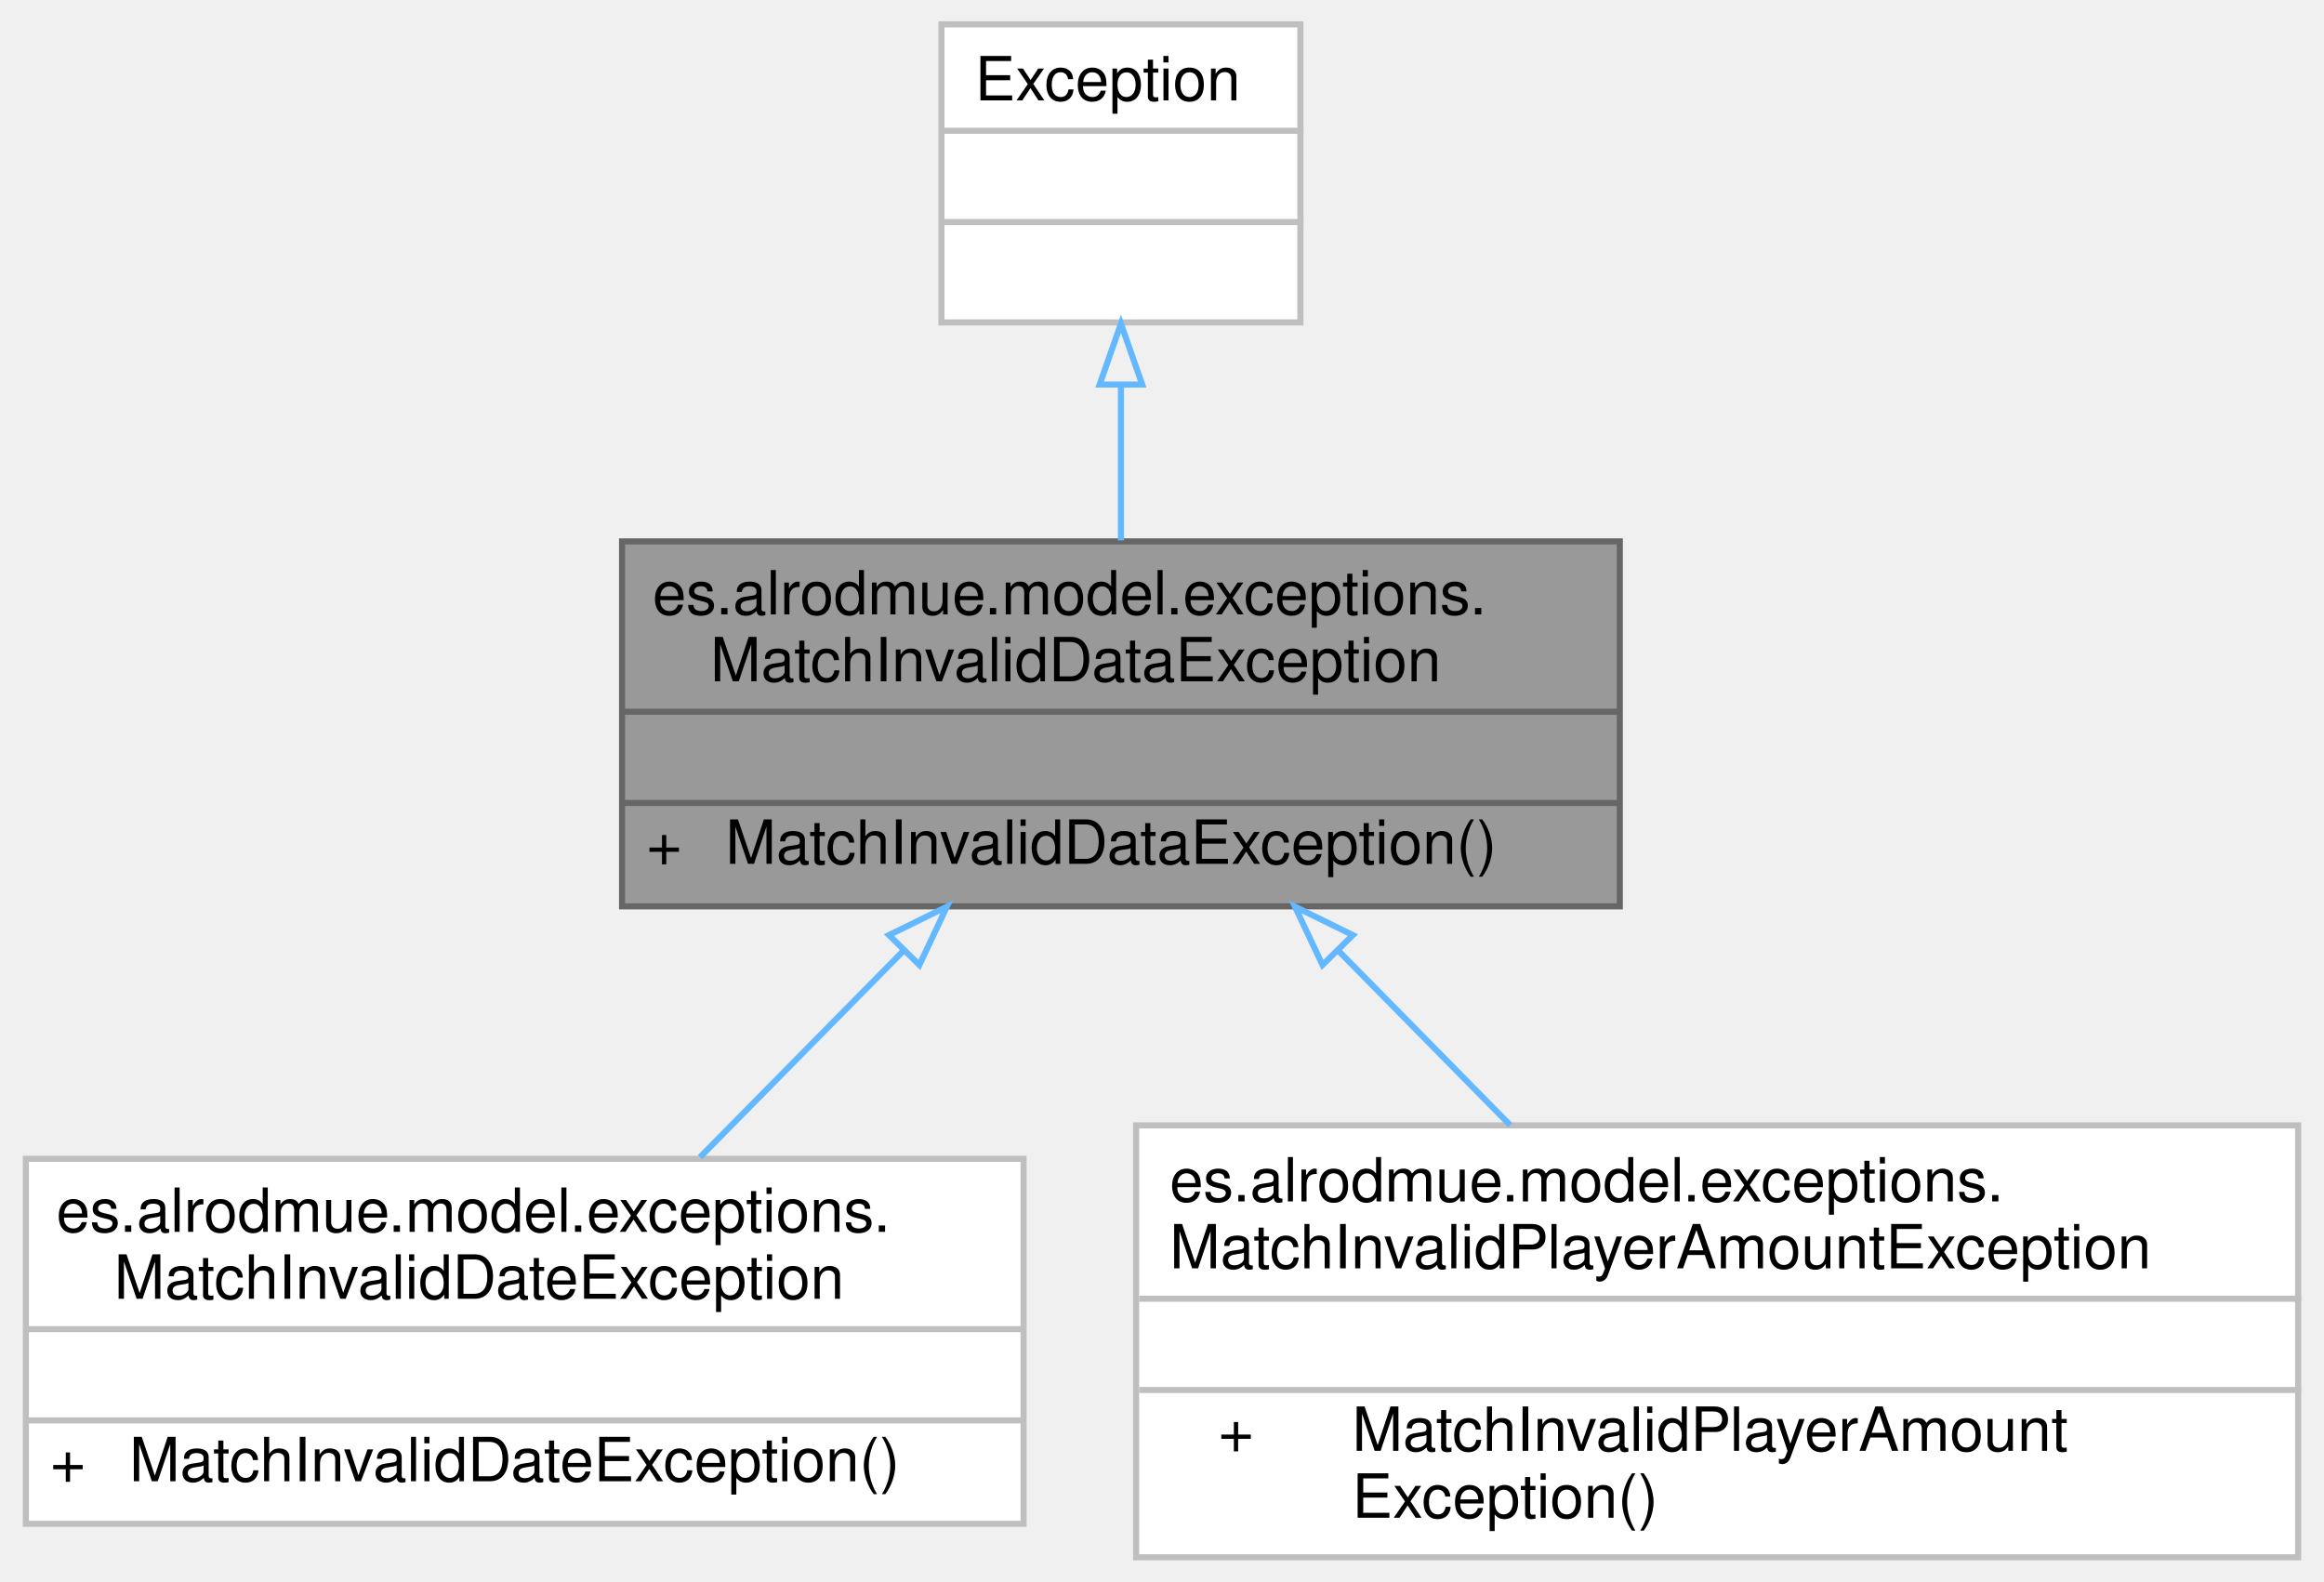
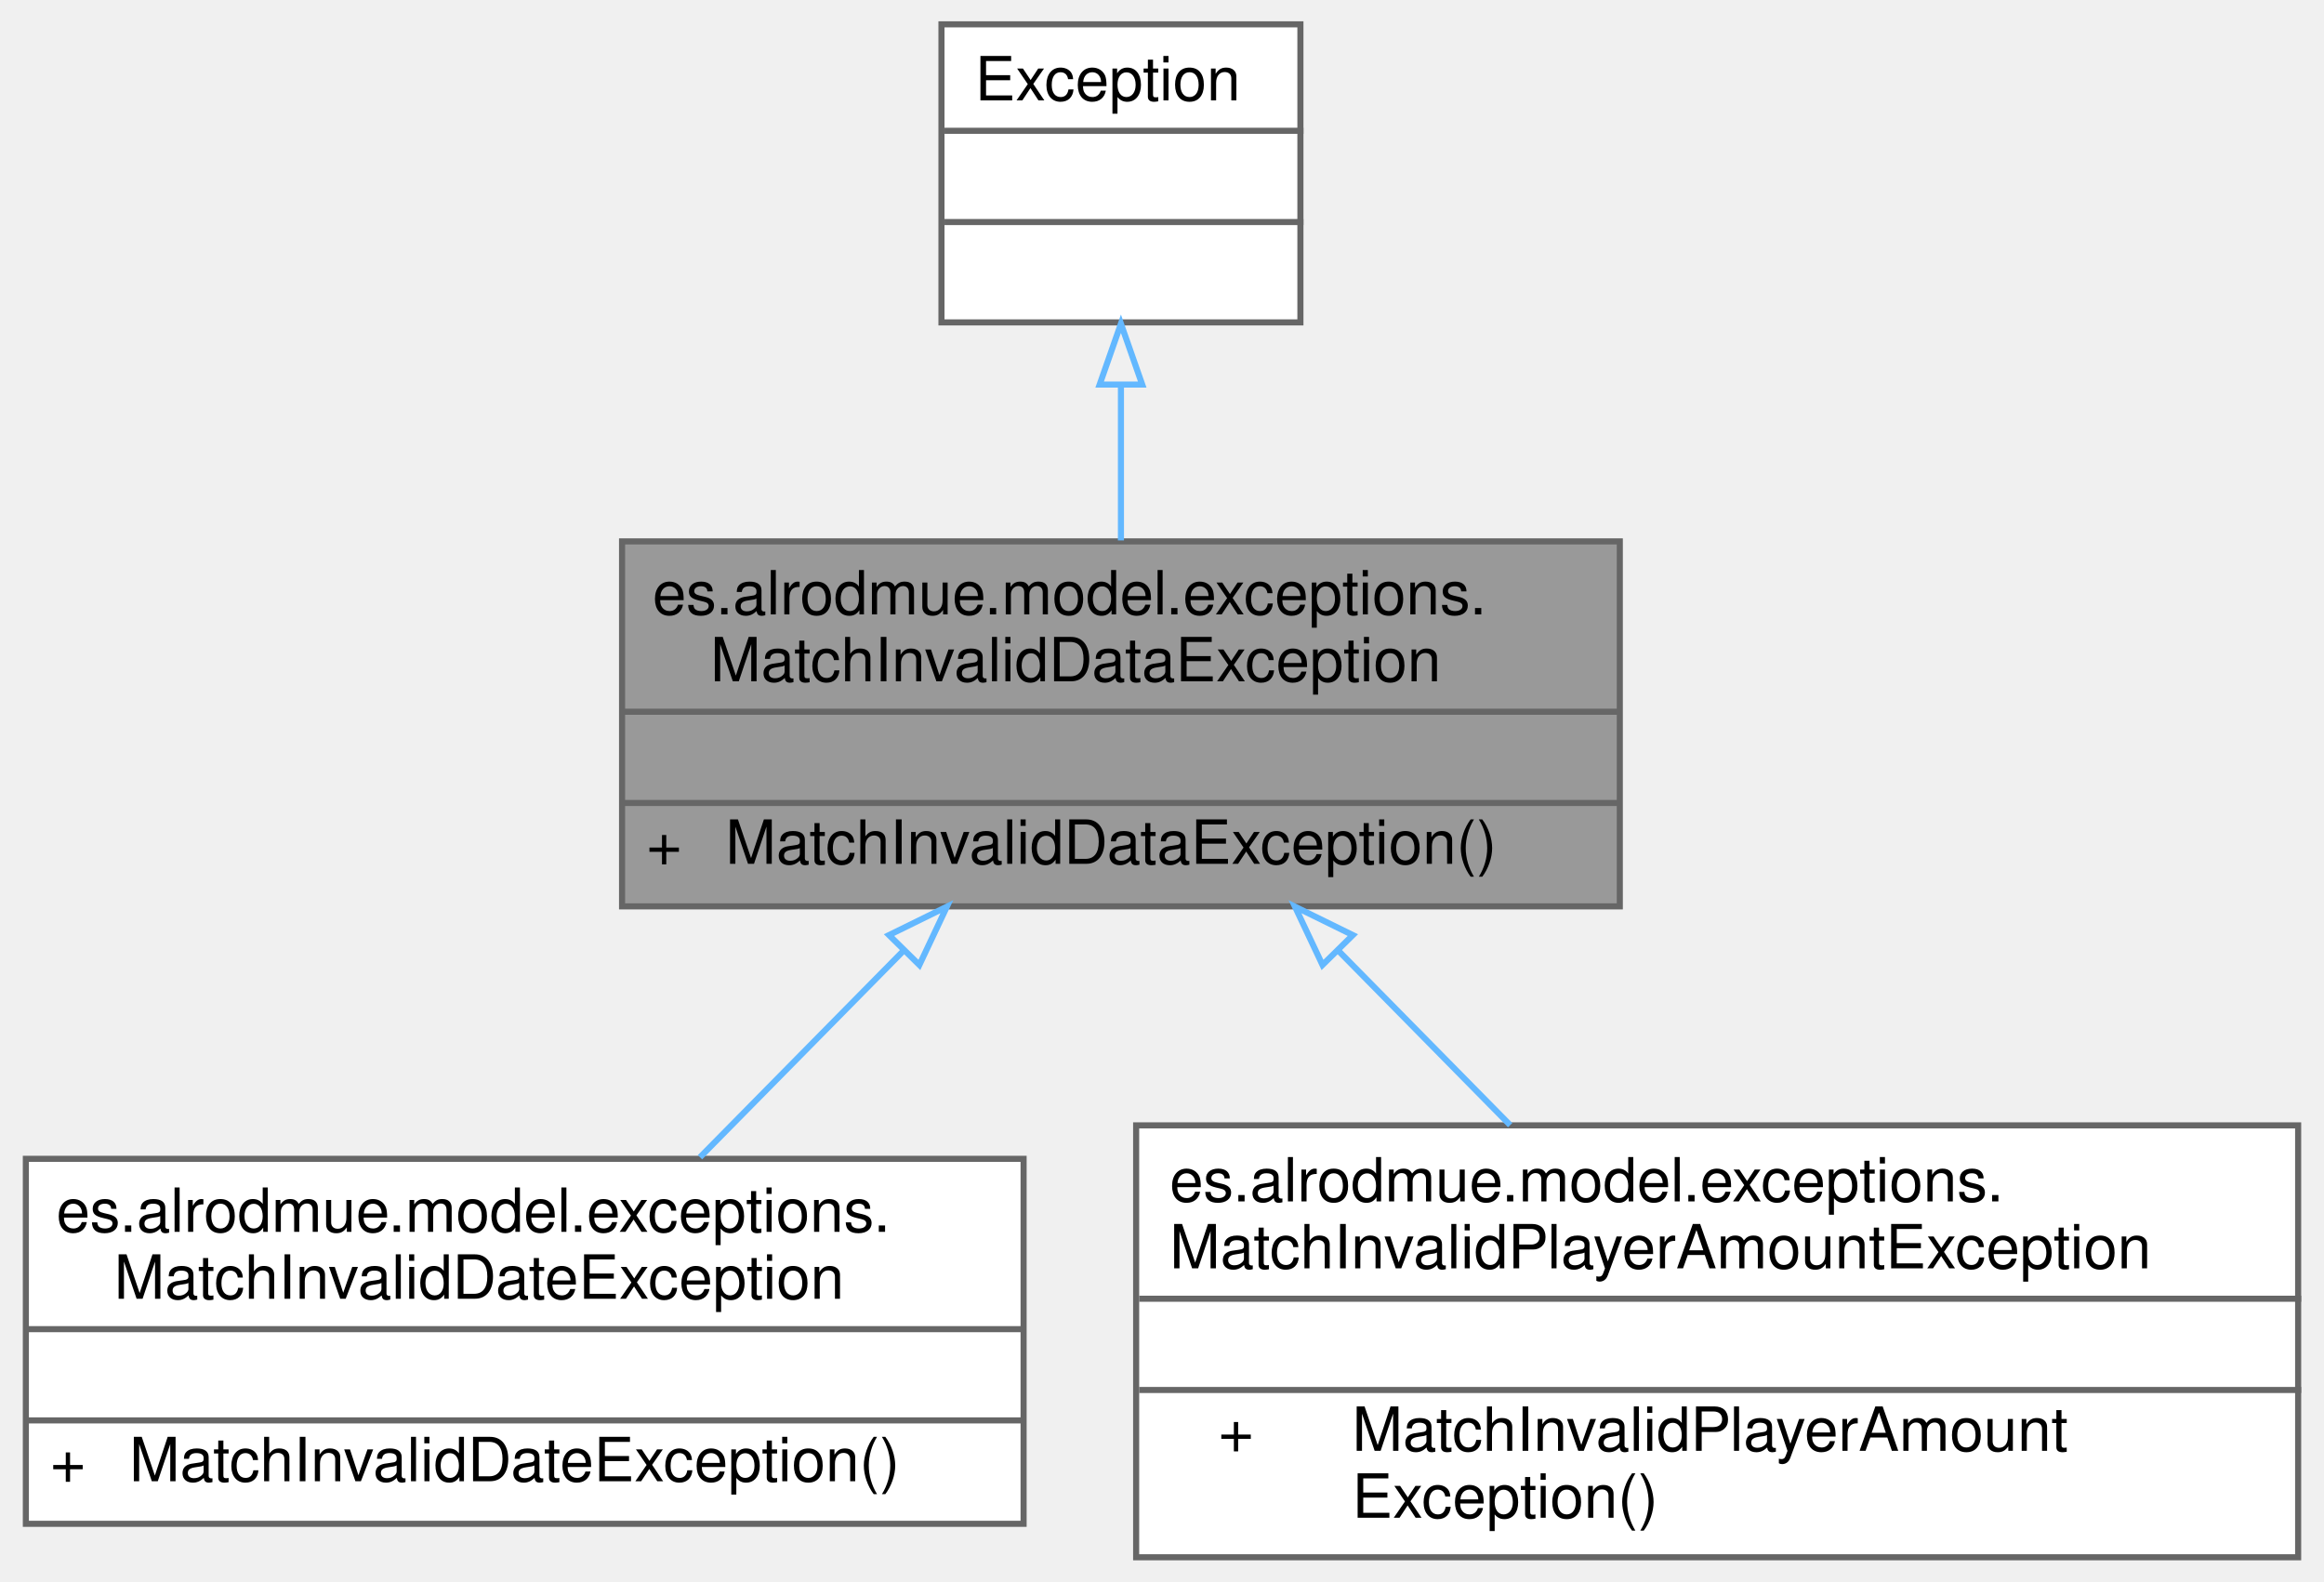
<svg xmlns="http://www.w3.org/2000/svg" xmlns:xlink="http://www.w3.org/1999/xlink" width="382pt" height="260pt" viewBox="0.00 0.00 381.50 260.00">
  <g id="graph0" class="graph" transform="scale(1 1) rotate(0) translate(4 256)">
    <g id="Node000001" class="node">
      <g id="a_Node000001">
        <a xlink:title=" ">
          <polygon fill="#999999" stroke="transparent" points="262,-167 98,-167 98,-107 262,-107 262,-167" />
          <text text-anchor="start" x="103" y="-155" font-family="Helvetica,sans-Serif" font-size="10.00">es.alrodmue.model.exceptions.</text>
          <text text-anchor="start" x="112.5" y="-144" font-family="Helvetica,sans-Serif" font-size="10.00">MatchInvalidDataException</text>
          <text text-anchor="start" x="178" y="-129" font-family="Helvetica,sans-Serif" font-size="10.00"> </text>
          <text text-anchor="start" x="102" y="-114" font-family="Helvetica,sans-Serif" font-size="10.00">+</text>
          <text text-anchor="start" x="115" y="-114" font-family="Helvetica,sans-Serif" font-size="10.00">MatchInvalidDataException()</text>
          <polygon fill="#666666" stroke="#666666" points="98,-139 98,-139 262,-139 262,-139 98,-139" />
          <polygon fill="#666666" stroke="#666666" points="98,-124 98,-124 262,-124 262,-124 98,-124" />
          <polygon fill="none" stroke="#666666" points="98,-107 98,-167 262,-167 262,-107 98,-107" />
        </a>
      </g>
    </g>
    <g id="Node000003" class="node">
      <g id="a_Node000003">
        <a xlink:href="classes_1_1alrodmue_1_1model_1_1exceptions_1_1MatchInvalidDateException.xhtml" target="_top" xlink:title=" ">
          <polygon fill="white" stroke="transparent" points="164,-65.5 0,-65.5 0,-5.5 164,-5.5 164,-65.5" />
          <text text-anchor="start" x="5" y="-53.5" font-family="Helvetica,sans-Serif" font-size="10.00">es.alrodmue.model.exceptions.</text>
          <text text-anchor="start" x="14.5" y="-42.5" font-family="Helvetica,sans-Serif" font-size="10.00">MatchInvalidDateException</text>
          <text text-anchor="start" x="80" y="-27.5" font-family="Helvetica,sans-Serif" font-size="10.00"> </text>
          <text text-anchor="start" x="4" y="-12.5" font-family="Helvetica,sans-Serif" font-size="10.00">+</text>
          <text text-anchor="start" x="17" y="-12.5" font-family="Helvetica,sans-Serif" font-size="10.00">MatchInvalidDateException()</text>
-           <polygon fill="#bfbfbf" stroke="#bfbfbf" points="0,-37.5 0,-37.5 164,-37.5 164,-37.5 0,-37.5" />
-           <polygon fill="#bfbfbf" stroke="#bfbfbf" points="0,-22.5 0,-22.5 164,-22.5 164,-22.5 0,-22.5" />
-           <polygon fill="none" stroke="#bfbfbf" points="0,-5.5 0,-65.5 164,-65.5 164,-5.5 0,-5.5" />
+           <polygon fill="#666666" stroke="#666666" points="0,-37.5 0,-37.5 164,-37.5 164,-37.5 0,-37.5" />
+           <polygon fill="#666666" stroke="#666666" points="0,-22.5 0,-22.5 164,-22.5 164,-22.5 0,-22.5" />
+           <polygon fill="none" stroke="#666666" points="0,-5.5 0,-65.5 164,-65.5 164,-5.5 0,-5.5" />
        </a>
      </g>
    </g>
    <g id="edge2_Node000001_Node000003" class="edge">
      <g id="a_edge2_Node000001_Node000003">
        <a xlink:title=" ">
          <path fill="none" stroke="#63b8ff" d="M144.32,-99.77C133.3,-88.58 121.31,-76.41 110.81,-65.76" />
          <polygon fill="none" stroke="#63b8ff" points="141.88,-102.28 151.39,-106.95 146.87,-97.37 141.88,-102.28" />
        </a>
      </g>
    </g>
    <g id="Node000004" class="node">
      <g id="a_Node000004">
        <a xlink:href="classes_1_1alrodmue_1_1model_1_1exceptions_1_1MatchInvalidPlayerAmountException.xhtml" target="_top" xlink:title=" ">
          <polygon fill="white" stroke="transparent" points="373.5,-71 182.5,-71 182.5,0 373.5,0 373.5,-71" />
          <text text-anchor="start" x="188" y="-58.5" font-family="Helvetica,sans-Serif" font-size="10.00">es.alrodmue.model.exceptions.</text>
          <text text-anchor="start" x="188" y="-47.5" font-family="Helvetica,sans-Serif" font-size="10.00">MatchInvalidPlayerAmountException</text>
          <text text-anchor="start" x="276.5" y="-32.5" font-family="Helvetica,sans-Serif" font-size="10.00"> </text>
          <text text-anchor="start" x="196" y="-17.5" font-family="Helvetica,sans-Serif" font-size="10.00">+</text>
          <text text-anchor="start" x="218" y="-17.5" font-family="Helvetica,sans-Serif" font-size="10.00">MatchInvalidPlayerAmount</text>
          <text text-anchor="start" x="218" y="-6.5" font-family="Helvetica,sans-Serif" font-size="10.00">Exception()</text>
-           <polygon fill="#bfbfbf" stroke="#bfbfbf" points="183,-42.5 183,-42.5 374,-42.5 374,-42.5 183,-42.5" />
-           <polygon fill="#bfbfbf" stroke="#bfbfbf" points="183,-27.5 183,-27.5 374,-27.5 374,-27.5 183,-27.5" />
-           <polygon fill="none" stroke="#bfbfbf" points="182.5,0 182.5,-71 373.5,-71 373.5,0 182.5,0" />
+           <polygon fill="#666666" stroke="#666666" points="183,-42.5 183,-42.5 374,-42.5 374,-42.5 183,-42.5" />
+           <polygon fill="#666666" stroke="#666666" points="183,-27.5 183,-27.5 374,-27.5 374,-27.5 183,-27.5" />
+           <polygon fill="none" stroke="#666666" points="182.5,0 182.5,-71 373.5,-71 373.5,0 182.5,0" />
        </a>
      </g>
    </g>
    <g id="edge3_Node000001_Node000004" class="edge">
      <g id="a_edge3_Node000001_Node000004">
        <a xlink:title=" ">
          <path fill="none" stroke="#63b8ff" d="M215.81,-99.64C225.01,-90.3 234.88,-80.28 243.98,-71.04" />
          <polygon fill="none" stroke="#63b8ff" points="213.13,-97.37 208.61,-106.95 218.12,-102.28 213.13,-97.37" />
        </a>
      </g>
    </g>
    <g id="Node000002" class="node">
      <g id="a_Node000002">
        <a xlink:href="classException.xhtml" target="_top" xlink:title=" ">
          <polygon fill="white" stroke="transparent" points="209.5,-252 150.5,-252 150.5,-203 209.5,-203 209.5,-252" />
          <text text-anchor="start" x="156" y="-239.5" font-family="Helvetica,sans-Serif" font-size="10.00">Exception</text>
          <text text-anchor="start" x="178.5" y="-224.5" font-family="Helvetica,sans-Serif" font-size="10.00"> </text>
          <text text-anchor="start" x="178.5" y="-209.5" font-family="Helvetica,sans-Serif" font-size="10.00"> </text>
-           <polygon fill="#bfbfbf" stroke="#bfbfbf" points="151,-234.5 151,-234.5 210,-234.5 210,-234.5 151,-234.5" />
-           <polygon fill="#bfbfbf" stroke="#bfbfbf" points="151,-219.5 151,-219.5 210,-219.5 210,-219.5 151,-219.5" />
-           <polygon fill="none" stroke="#bfbfbf" points="150.5,-203 150.5,-252 209.5,-252 209.5,-203 150.5,-203" />
+           <polygon fill="#666666" stroke="#666666" points="151,-234.5 151,-234.5 210,-234.5 210,-234.5 151,-234.5" />
+           <polygon fill="#666666" stroke="#666666" points="151,-219.5 151,-219.5 210,-219.5 210,-219.5 151,-219.5" />
+           <polygon fill="none" stroke="#666666" points="150.5,-203 150.5,-252 209.5,-252 209.5,-203 150.5,-203" />
        </a>
      </g>
    </g>
    <g id="edge1_Node000001_Node000002" class="edge">
      <g id="a_edge1_Node000001_Node000002">
        <a xlink:title=" ">
          <path fill="none" stroke="#63b8ff" d="M180,-192.55C180,-184.18 180,-175.28 180,-167.16" />
          <polygon fill="none" stroke="#63b8ff" points="176.5,-192.78 180,-202.78 183.5,-192.78 176.5,-192.78" />
        </a>
      </g>
    </g>
  </g>
</svg>
